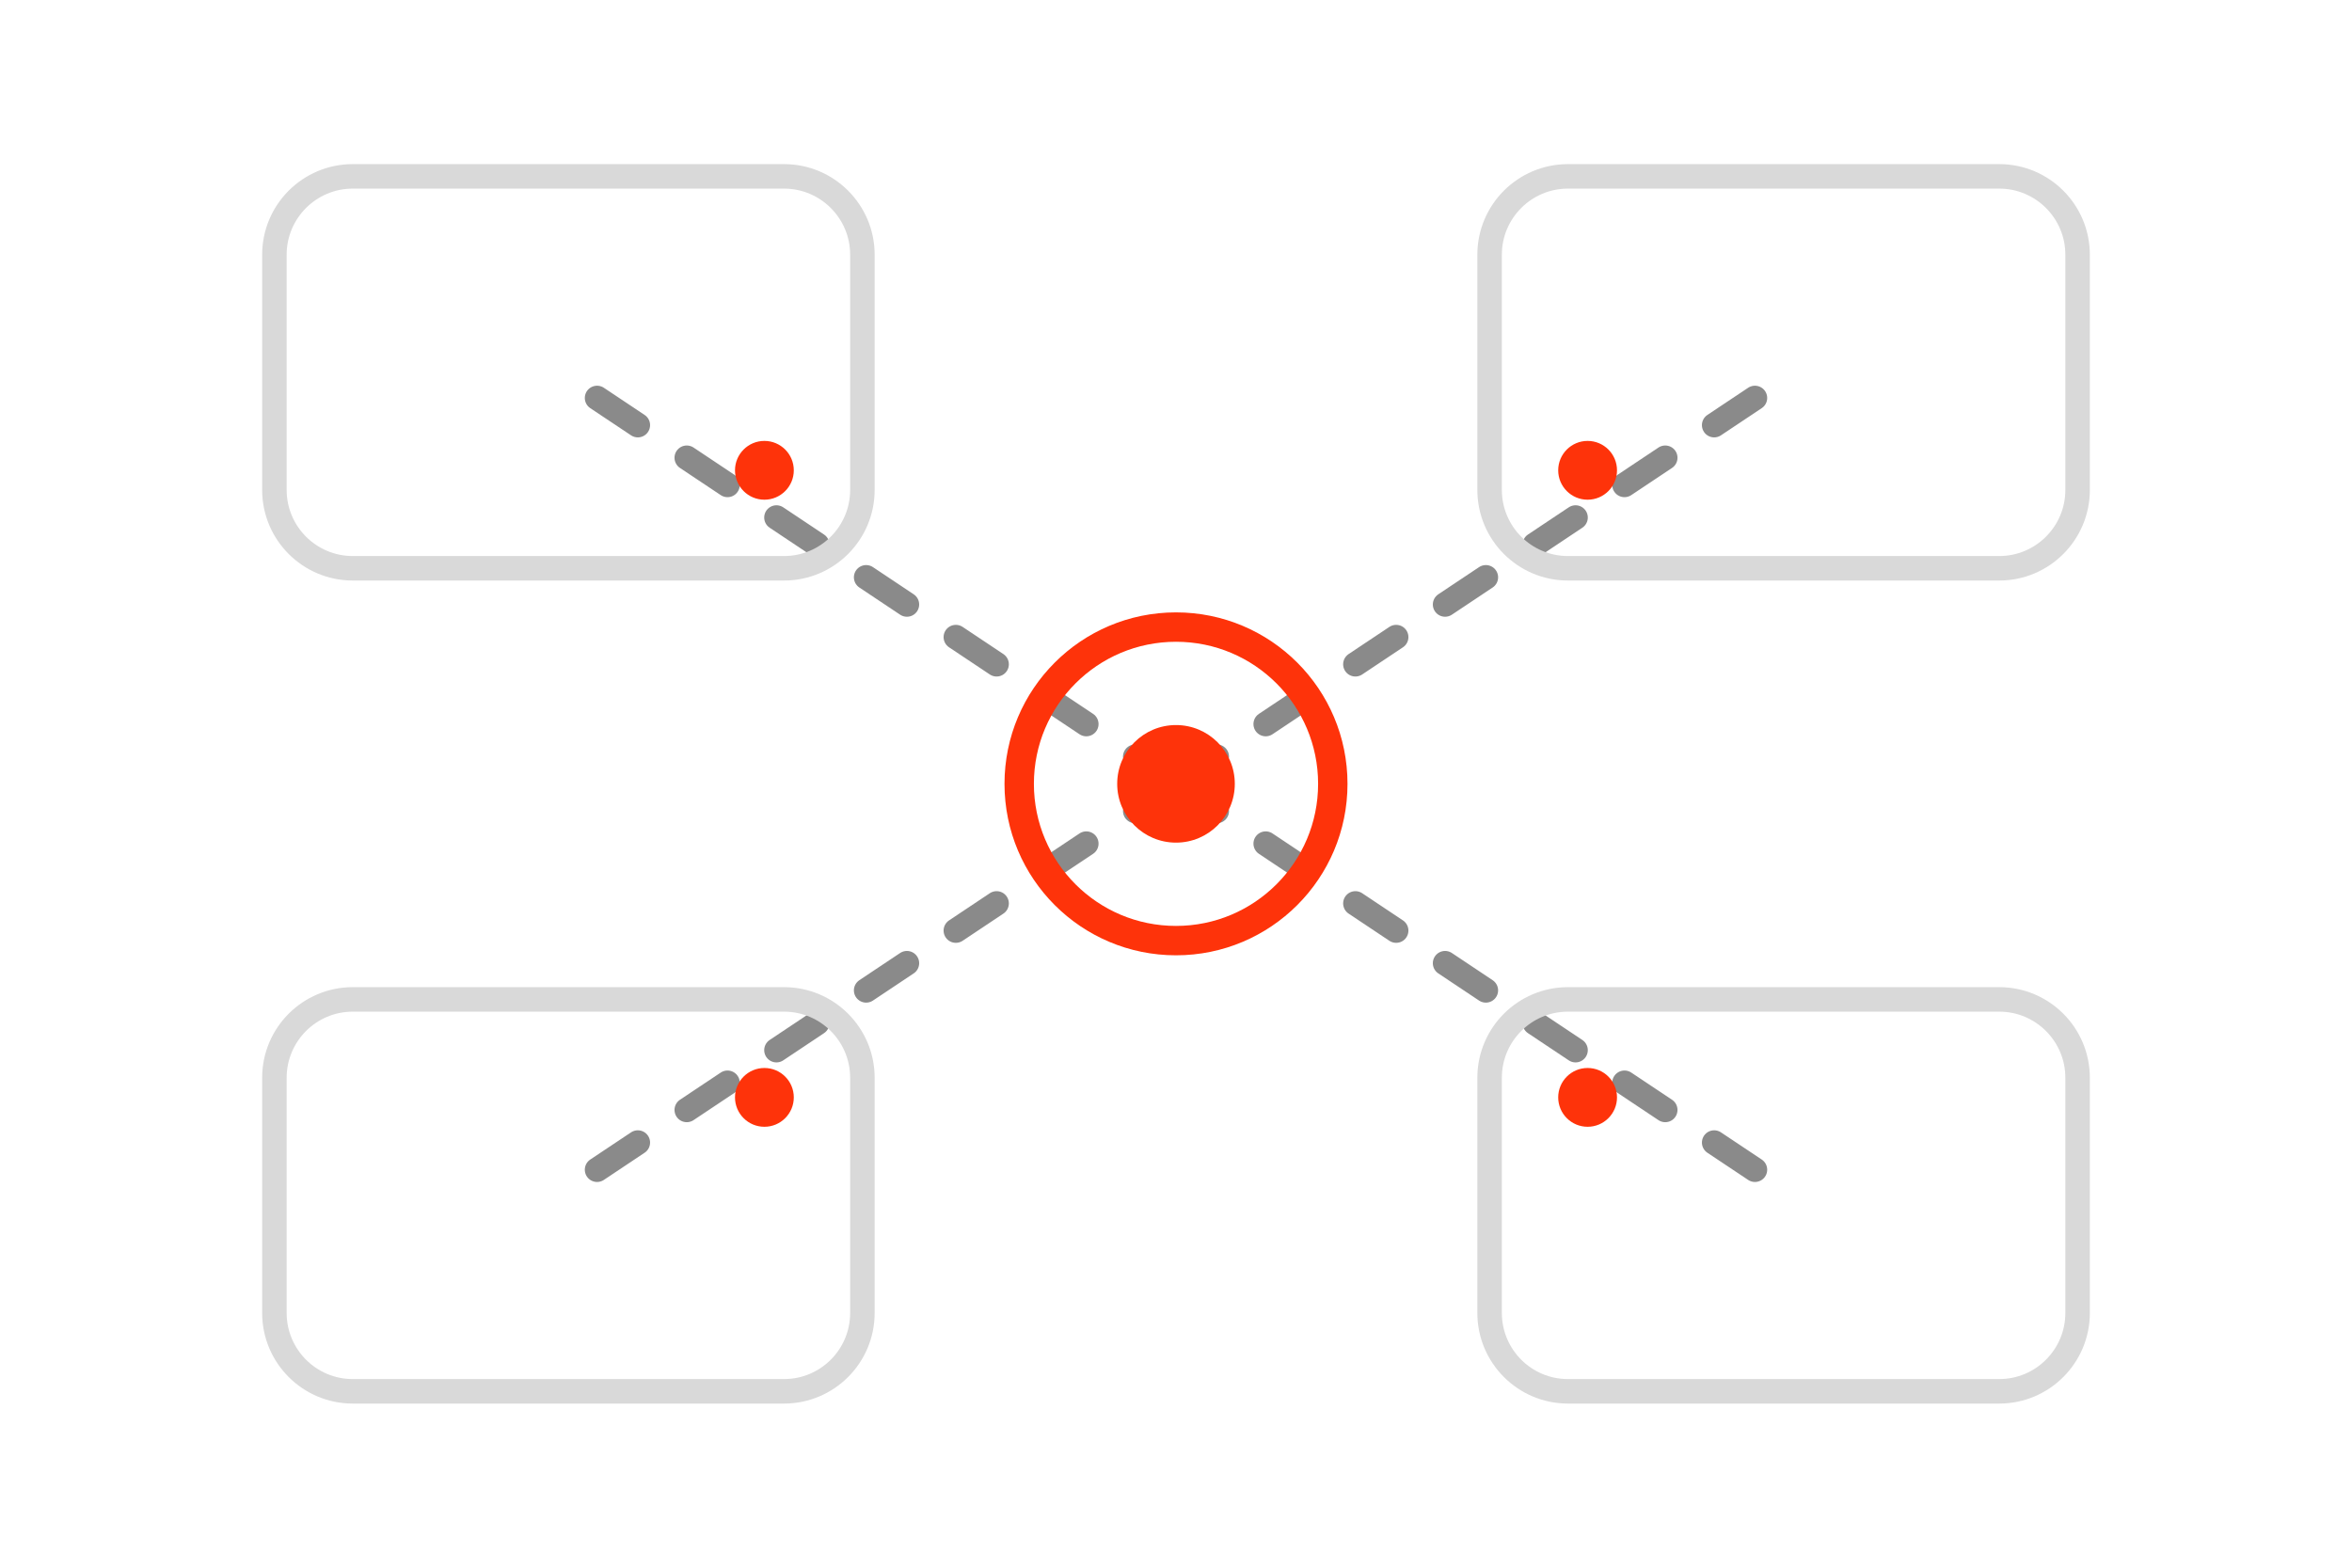
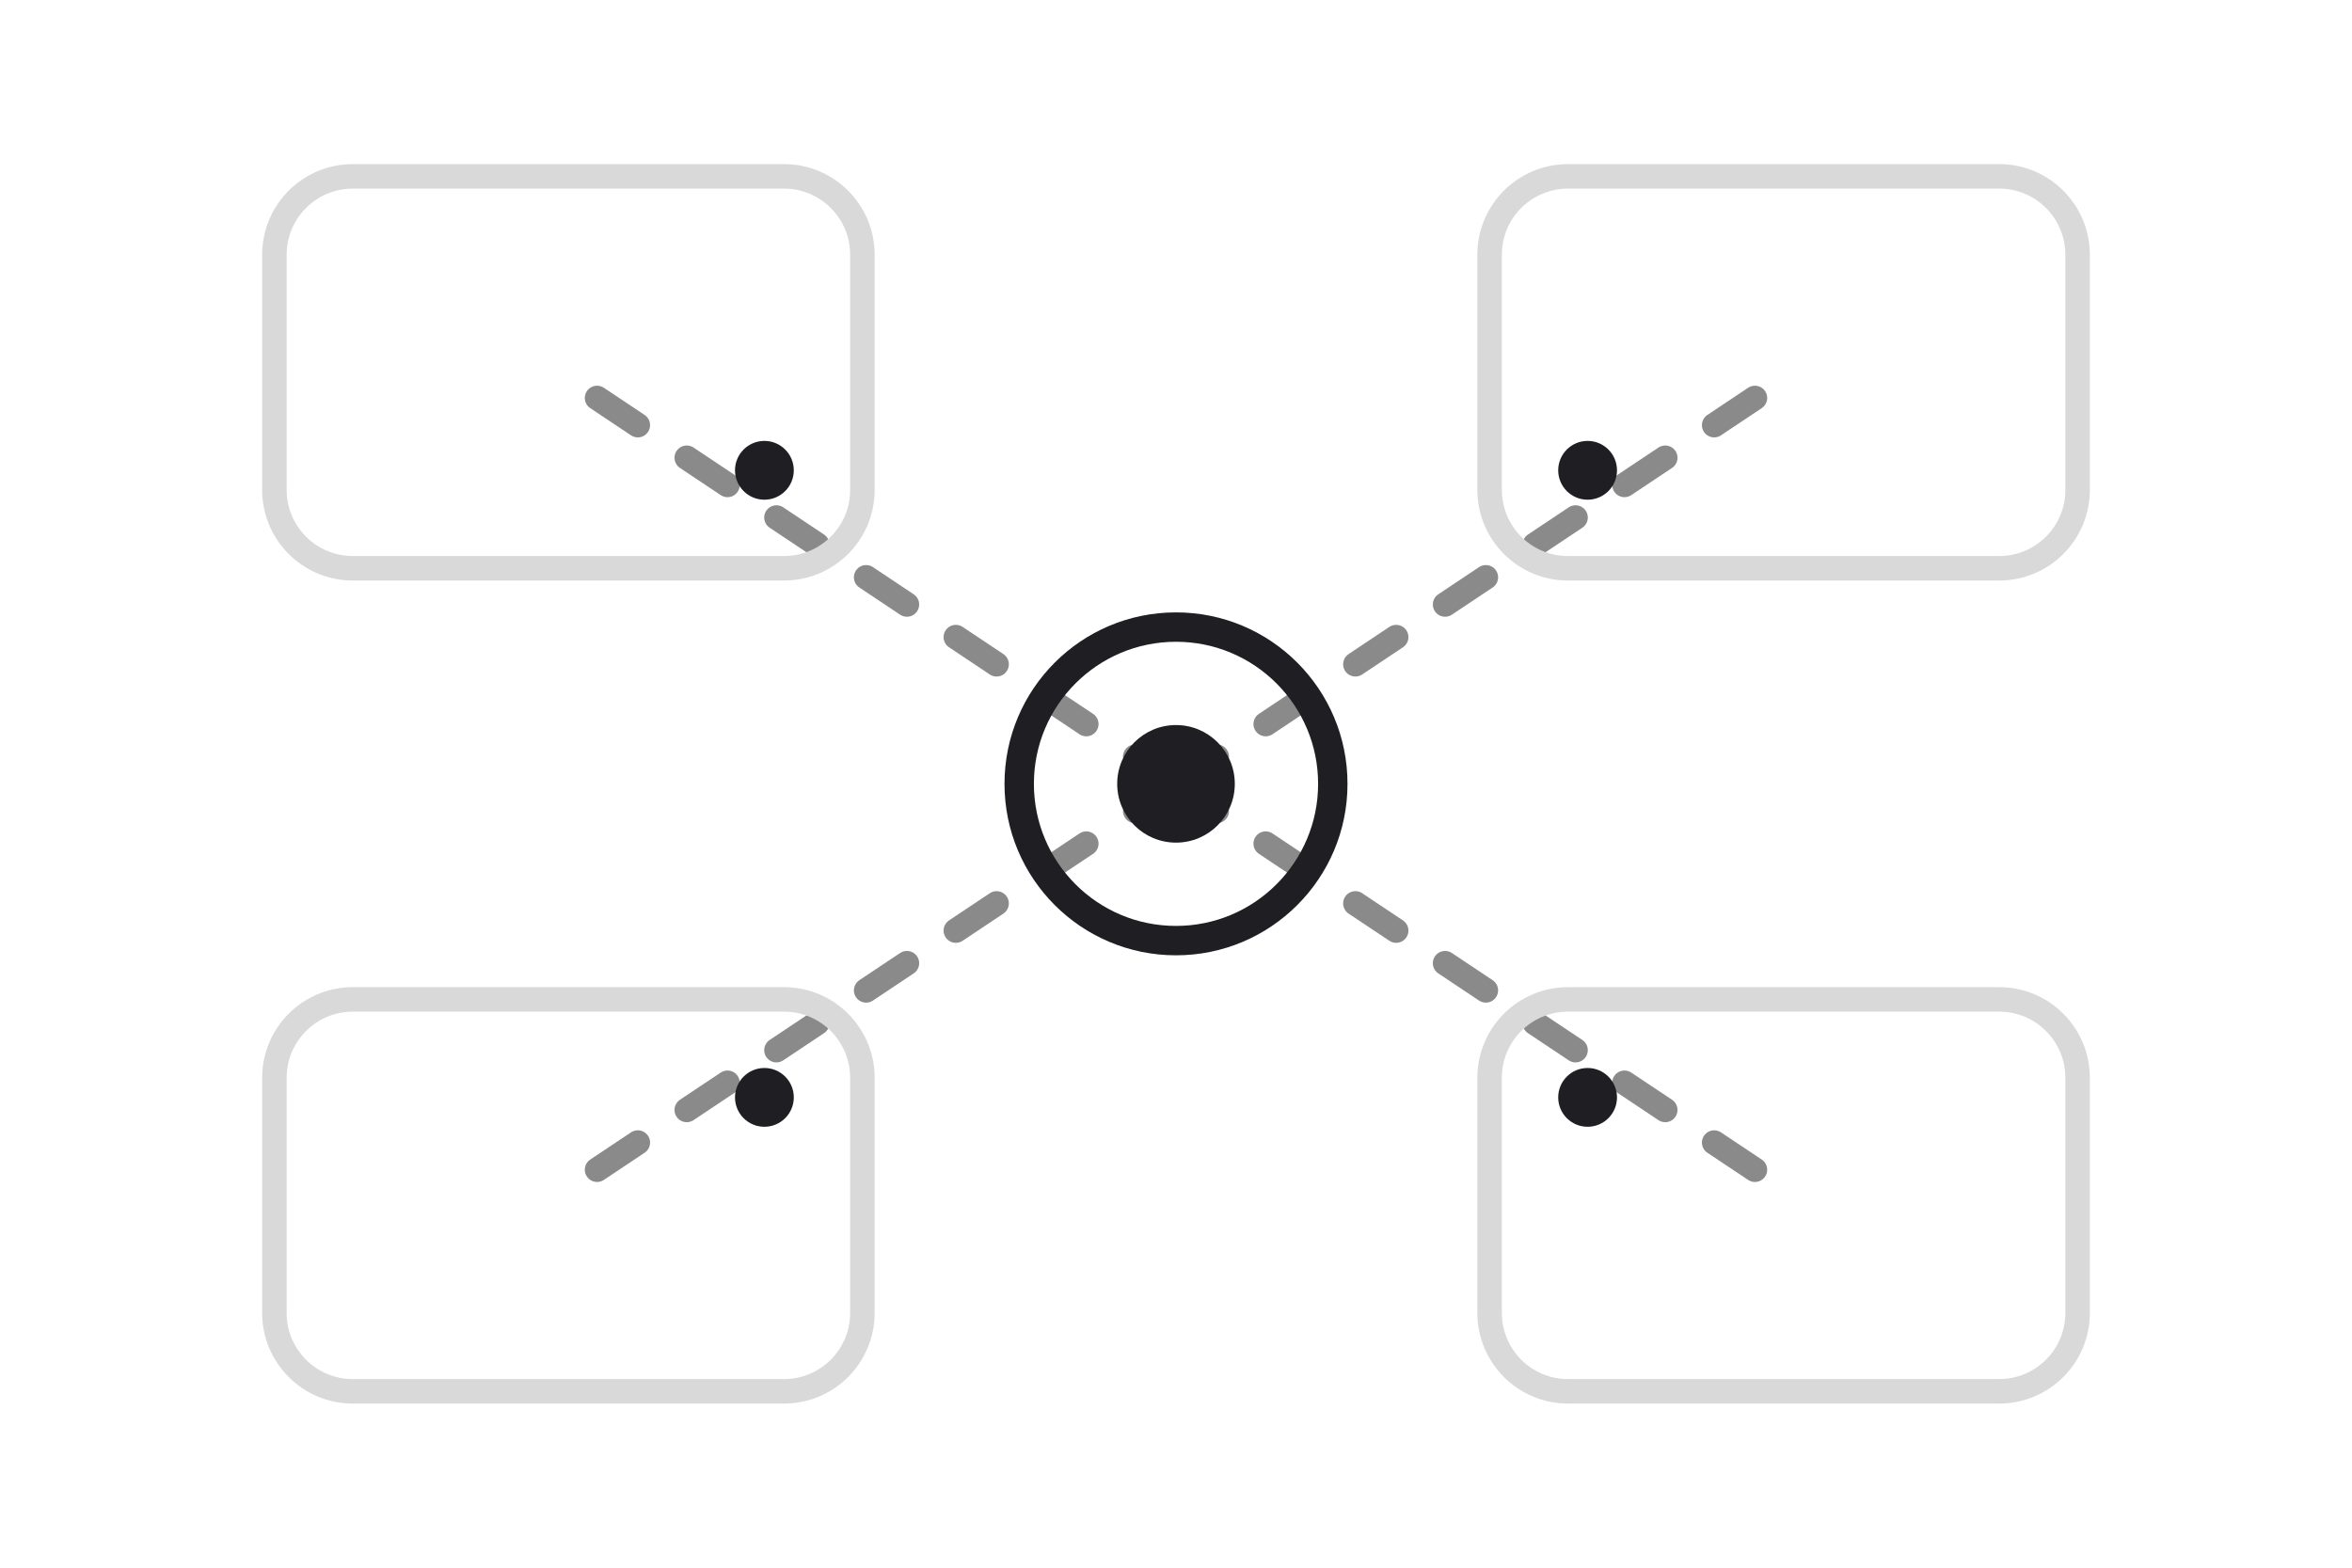
<svg xmlns="http://www.w3.org/2000/svg" viewBox="0 0 240 160" width="240" height="160" fill="none">
  <g stroke="#8a8a8a" stroke-width="2.5" stroke-linecap="round" stroke-dasharray="5 6">
    <path d="M120 80L60 40" />
    <path d="M120 80L180 40" />
    <path d="M120 80L60 120" />
    <path d="M120 80L180 120" />
  </g>
  <g stroke="#d9d9d9" stroke-width="2.5" stroke-linejoin="round">
    <rect x="28" y="18" width="60" height="40" rx="8" />
    <rect x="152" y="18" width="60" height="40" rx="8" />
    <rect x="28" y="102" width="60" height="40" rx="8" />
    <rect x="152" y="102" width="60" height="40" rx="8" />
  </g>
-   <circle cx="120" cy="80" r="16" stroke="#FE330A" stroke-width="3" />
-   <circle cx="120" cy="80" r="6" fill="#FE330A" />
-   <g fill="#FE330A">
+   <circle cx="120" cy="80" r="16" stroke="#1f1f23" stroke-width="3" />
+   <circle cx="120" cy="80" r="6" fill="#1f1f23" />
+   <g fill="#1f1f23">
    <circle cx="78" cy="48" r="3" />
    <circle cx="78" cy="112" r="3" />
    <circle cx="162" cy="48" r="3" />
    <circle cx="162" cy="112" r="3" />
  </g>
</svg>
